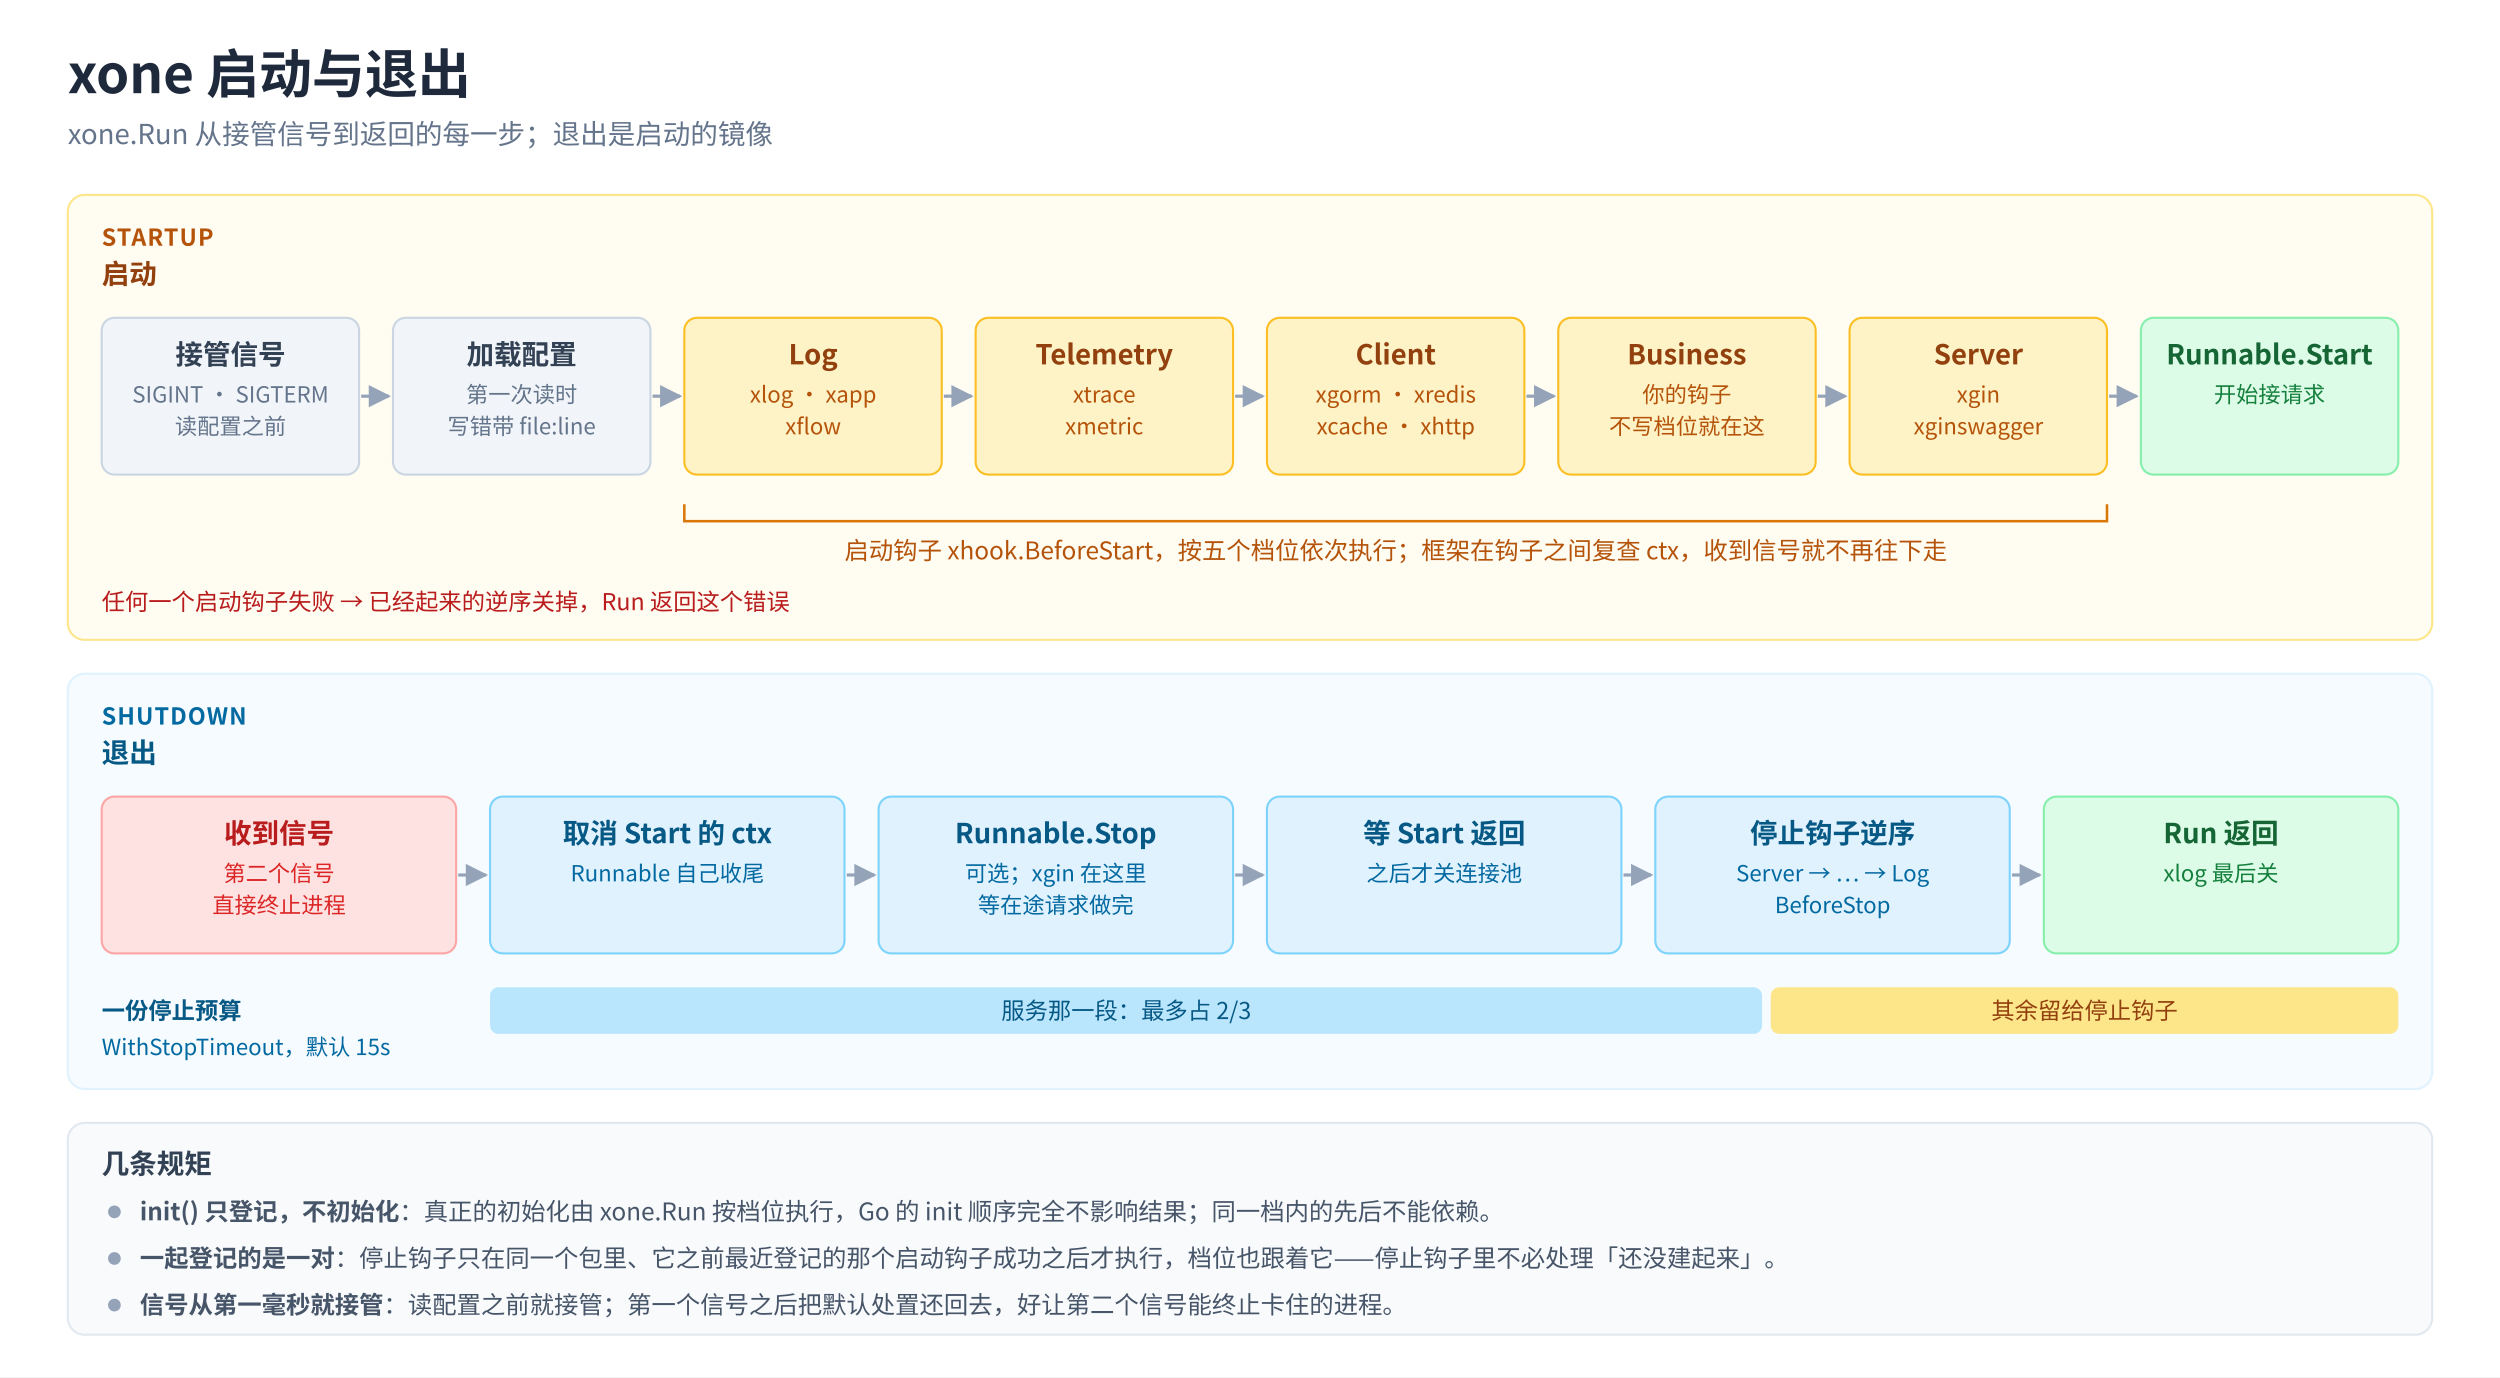
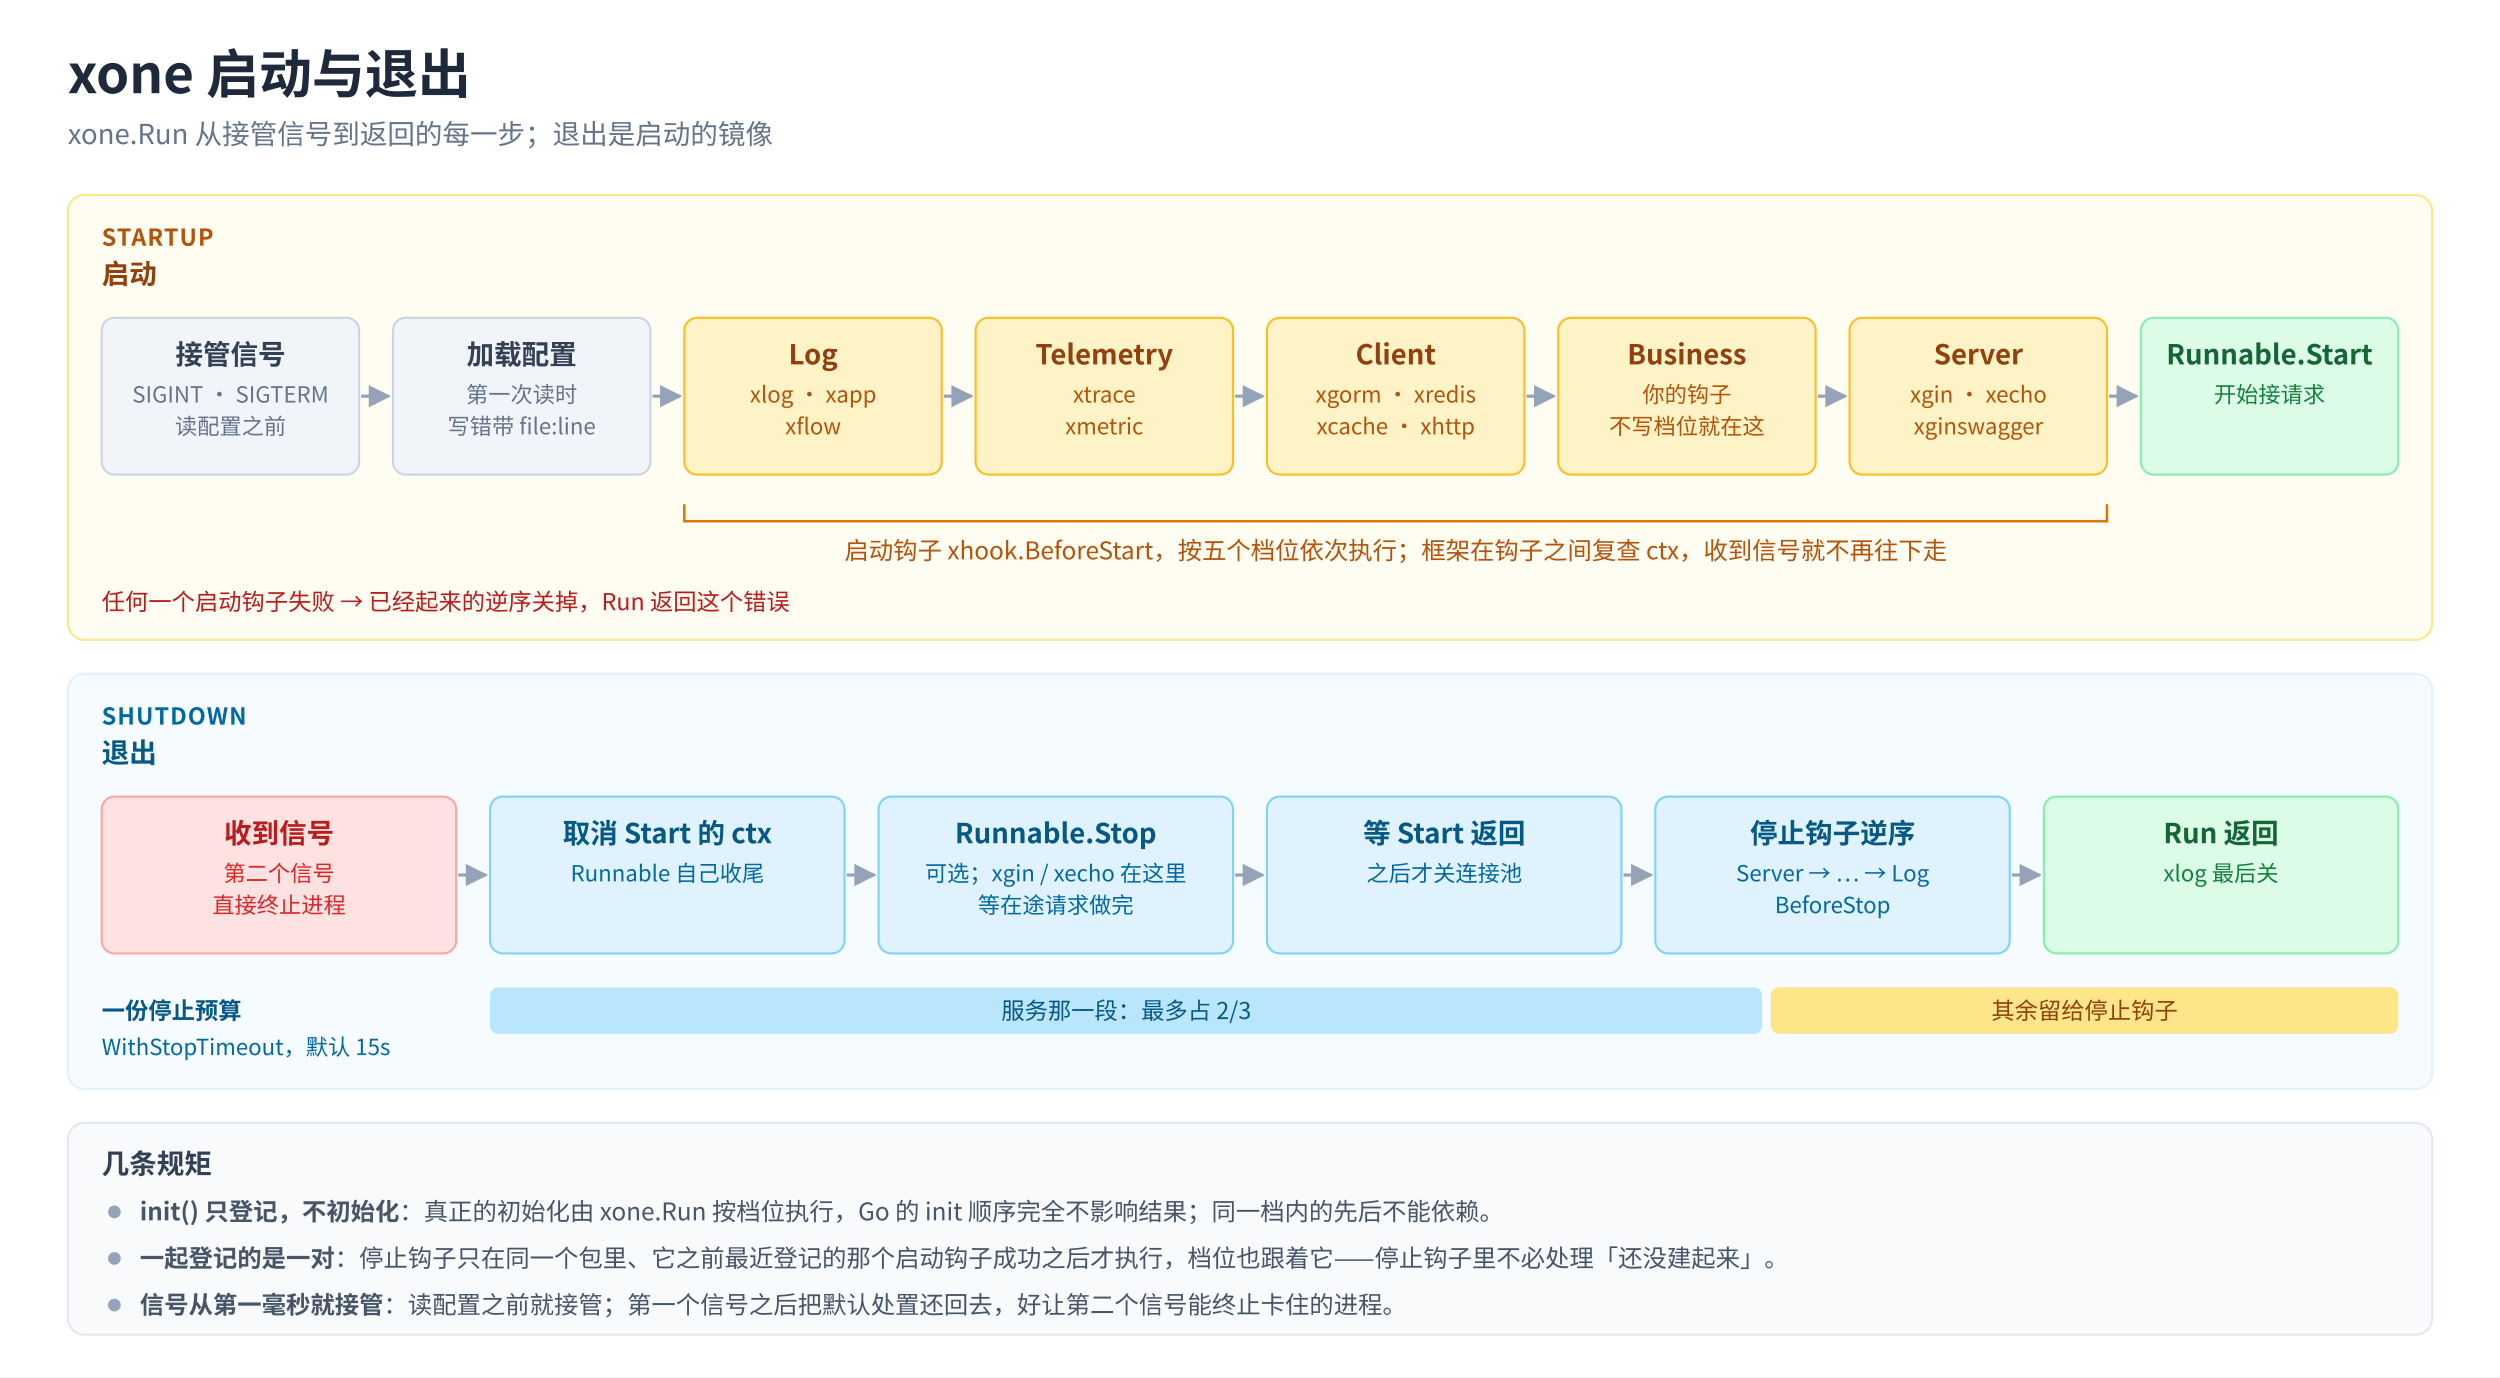
<svg xmlns="http://www.w3.org/2000/svg" viewBox="0 0 1180 650" width="1180" height="650" font-family="-apple-system, 'Segoe UI', 'PingFang SC', 'Hiragino Sans GB', 'Noto Sans CJK SC', 'Microsoft YaHei', sans-serif">
  <style>
    .bg{fill:#fff} .title{fill:#1e293b} .sub{fill:#64748b} .edge{stroke:#94a3b8;stroke-width:1.5} .arrowhead{fill:#94a3b8} .brace{stroke:#d97706;stroke-width:1.2}
    .up-band{fill:#fffcf2;stroke:#fde68a} .up-lb{fill:#b45309} .up-lt{fill:#92400e} .up-note{fill:#b45309} .up-warn{fill:#b91c1c}
    .down-band{fill:#f5fbff;stroke:#e0f2fe} .down-lb{fill:#0369a1} .down-lt{fill:#075985} .down-m{fill:#0369a1}
    .pre{fill:#f1f5f9;stroke:#cbd5e1} .pre-t{fill:#334155} .pre-m{fill:#64748b}
    .st{fill:#fef3c7;stroke:#fbbf24} .st-t{fill:#92400e} .st-m{fill:#b45309}
    .run{fill:#dcfce7;stroke:#86efac} .run-t{fill:#166534} .run-m{fill:#15803d}
    .sig{fill:#fee2e2;stroke:#fca5a5} .sig-t{fill:#b91c1c} .sig-m{fill:#dc2626}
    .dn{fill:#e0f2fe;stroke:#7dd3fc} .dn-t{fill:#075985} .dn-m{fill:#0369a1}
    .end{fill:#dcfce7;stroke:#86efac} .end-t{fill:#166534} .end-m{fill:#15803d}
    .bud1{fill:#bae6fd} .bud1-t{fill:#075985} .bud2{fill:#fde68a} .bud2-t{fill:#92400e}
    .note{fill:#f8fafc;stroke:#e2e8f0} .note-t{fill:#334155} .note-m{fill:#475569} .dot{fill:#94a3b8}
    @media (prefers-color-scheme: dark) {
      .bg{fill:#0d1117} .title{fill:#e6edf3} .sub{fill:#9198a1} .edge{stroke:#6e7681} .arrowhead{fill:#6e7681} .brace{stroke:#d29922}
      .up-band{fill:#1a1508;stroke:#6b4e0f} .up-lb{fill:#e3b341} .up-lt{fill:#fcd34d} .up-note{fill:#e3b341} .up-warn{fill:#ff7b72}
      .down-band{fill:#0e1826;stroke:#1f3b57} .down-lb{fill:#38bdf8} .down-lt{fill:#bae6fd} .down-m{fill:#7dd3fc}
      .pre{fill:#1e293b;stroke:#475569} .pre-t{fill:#e2e8f0} .pre-m{fill:#94a3b8}
      .st{fill:#2d220a;stroke:#9a6700} .st-t{fill:#fcd34d} .st-m{fill:#e3b341}
      .run{fill:#0f2e1b;stroke:#238636} .run-t{fill:#7ee2a8} .run-m{fill:#56d364}
      .sig{fill:#3b1219;stroke:#b62324} .sig-t{fill:#ffa198} .sig-m{fill:#ff7b72}
      .dn{fill:#0b2440;stroke:#0ea5e9} .dn-t{fill:#bae6fd} .dn-m{fill:#7dd3fc}
      .end{fill:#0f2e1b;stroke:#238636} .end-t{fill:#7ee2a8} .end-m{fill:#56d364}
      .bud1{fill:#0c4a6e} .bud1-t{fill:#bae6fd} .bud2{fill:#6b4e0f} .bud2-t{fill:#fcd34d}
      .note{fill:#151b23;stroke:#30363d} .note-t{fill:#e6edf3} .note-m{fill:#b1bac4} .dot{fill:#6e7681}
    }
  </style>
  <defs>
    <marker id="arrow" viewBox="0 0 10 10" refX="9" refY="5" markerWidth="7" markerHeight="7" orient="auto-start-reverse">
      <path d="M 0 0 L 10 5 L 0 10 z" class="arrowhead" />
    </marker>
  </defs>
  <rect width="1180" height="650" class="bg" />
  <text x="32" y="44" font-size="25" font-weight="700" class="title">xone 启动与退出</text>
  <text x="32" y="68" font-size="13" class="sub">xone.Run 从接管信号到返回的每一步；退出是启动的镜像</text>
  <rect x="32" y="92" width="1116" height="210" rx="8" class="up-band" />
  <text x="48" y="116" font-size="11" font-weight="700" letter-spacing=".5" class="up-lb">STARTUP</text>
  <text x="48" y="134" font-size="13" font-weight="600" class="up-lt">启动</text>
  <rect x="48.0" y="150" width="121.5" height="74" rx="6" class="pre" />
  <text x="108.8" y="172" font-size="13" font-weight="700" text-anchor="middle" class="pre-t">接管信号</text>
  <text x="108.8" y="190" font-size="10.5" text-anchor="middle" class="pre-m">SIGINT · SIGTERM</text>
  <text x="108.8" y="205" font-size="10.5" text-anchor="middle" class="pre-m">读配置之前</text>
  <rect x="185.5" y="150" width="121.5" height="74" rx="6" class="pre" />
  <text x="246.2" y="172" font-size="13" font-weight="700" text-anchor="middle" class="pre-t">加载配置</text>
  <text x="246.2" y="190" font-size="10.5" text-anchor="middle" class="pre-m">第一次读时</text>
  <text x="246.2" y="205" font-size="10.5" text-anchor="middle" class="pre-m">写错带 file:line</text>
  <line x1="170.5" y1="187.0" x2="183.5" y2="187.0" class="edge" marker-end="url(#arrow)" />
  <rect x="323.0" y="150" width="121.5" height="74" rx="6" class="st" />
  <text x="383.8" y="172" font-size="13" font-weight="700" text-anchor="middle" class="st-t">Log</text>
  <text x="383.8" y="190" font-size="10.5" text-anchor="middle" class="st-m">xlog · xapp</text>
  <text x="383.8" y="205" font-size="10.5" text-anchor="middle" class="st-m">xflow</text>
  <line x1="308.0" y1="187.0" x2="321.0" y2="187.0" class="edge" marker-end="url(#arrow)" />
  <rect x="460.5" y="150" width="121.5" height="74" rx="6" class="st" />
  <text x="521.2" y="172" font-size="13" font-weight="700" text-anchor="middle" class="st-t">Telemetry</text>
  <text x="521.2" y="190" font-size="10.5" text-anchor="middle" class="st-m">xtrace</text>
  <text x="521.2" y="205" font-size="10.5" text-anchor="middle" class="st-m">xmetric</text>
  <line x1="445.5" y1="187.0" x2="458.5" y2="187.0" class="edge" marker-end="url(#arrow)" />
  <rect x="598.0" y="150" width="121.5" height="74" rx="6" class="st" />
  <text x="658.8" y="172" font-size="13" font-weight="700" text-anchor="middle" class="st-t">Client</text>
  <text x="658.8" y="190" font-size="10.5" text-anchor="middle" class="st-m">xgorm · xredis</text>
  <text x="658.8" y="205" font-size="10.5" text-anchor="middle" class="st-m">xcache · xhttp</text>
  <line x1="583.0" y1="187.0" x2="596.0" y2="187.0" class="edge" marker-end="url(#arrow)" />
  <rect x="735.5" y="150" width="121.5" height="74" rx="6" class="st" />
  <text x="796.2" y="172" font-size="13" font-weight="700" text-anchor="middle" class="st-t">Business</text>
  <text x="796.2" y="190" font-size="10.5" text-anchor="middle" class="st-m">你的钩子</text>
  <text x="796.2" y="205" font-size="10.5" text-anchor="middle" class="st-m">不写档位就在这</text>
  <line x1="720.5" y1="187.0" x2="733.5" y2="187.0" class="edge" marker-end="url(#arrow)" />
  <rect x="873.0" y="150" width="121.5" height="74" rx="6" class="st" />
  <text x="933.8" y="172" font-size="13" font-weight="700" text-anchor="middle" class="st-t">Server</text>
-   <text x="933.8" y="190" font-size="10.5" text-anchor="middle" class="st-m">xgin</text>
+   <text x="933.8" y="190" font-size="10.5" text-anchor="middle" class="st-m">xgin · xecho</text>
  <text x="933.8" y="205" font-size="10.5" text-anchor="middle" class="st-m">xginswagger</text>
  <line x1="858.0" y1="187.0" x2="871.0" y2="187.0" class="edge" marker-end="url(#arrow)" />
  <rect x="1010.5" y="150" width="121.5" height="74" rx="6" class="run" />
  <text x="1071.2" y="172" font-size="13" font-weight="700" text-anchor="middle" class="run-t">Runnable.Start</text>
  <text x="1071.2" y="190" font-size="10.5" text-anchor="middle" class="run-m">开始接请求</text>
  <line x1="995.5" y1="187.0" x2="1008.5" y2="187.0" class="edge" marker-end="url(#arrow)" />
  <path d="M 323.0 238 v 8 H 994.5 v -8" class="brace" fill="none" />
  <text x="658.8" y="264" font-size="11.5" text-anchor="middle" class="up-note">启动钩子 xhook.BeforeStart，按五个档位依次执行；框架在钩子之间复查 ctx，收到信号就不再往下走</text>
  <text x="48" y="288" font-size="11" class="up-warn">任何一个启动钩子失败 → 已经起来的逆序关掉，Run 返回这个错误</text>
  <rect x="32" y="318" width="1116" height="196" rx="8" class="down-band" />
  <text x="48" y="342" font-size="11" font-weight="700" letter-spacing=".5" class="down-lb">SHUTDOWN</text>
  <text x="48" y="360" font-size="13" font-weight="600" class="down-lt">退出</text>
  <rect x="48.0" y="376" width="167.3" height="74" rx="6" class="sig" />
  <text x="131.7" y="398" font-size="13" font-weight="700" text-anchor="middle" class="sig-t">收到信号</text>
  <text x="131.7" y="416" font-size="10.5" text-anchor="middle" class="sig-m">第二个信号</text>
  <text x="131.7" y="431" font-size="10.5" text-anchor="middle" class="sig-m">直接终止进程</text>
  <rect x="231.3" y="376" width="167.3" height="74" rx="6" class="dn" />
  <text x="315.0" y="398" font-size="13" font-weight="700" text-anchor="middle" class="dn-t">取消 Start 的 ctx</text>
  <text x="315.0" y="416" font-size="10.5" text-anchor="middle" class="dn-m">Runnable 自己收尾</text>
  <line x1="216.3" y1="413.0" x2="229.3" y2="413.0" class="edge" marker-end="url(#arrow)" />
  <rect x="414.7" y="376" width="167.3" height="74" rx="6" class="dn" />
  <text x="498.3" y="398" font-size="13" font-weight="700" text-anchor="middle" class="dn-t">Runnable.Stop</text>
-   <text x="498.3" y="416" font-size="10.5" text-anchor="middle" class="dn-m">可选；xgin 在这里</text>
+   <text x="498.3" y="416" font-size="10.5" text-anchor="middle" class="dn-m">可选；xgin / xecho 在这里</text>
  <text x="498.3" y="431" font-size="10.5" text-anchor="middle" class="dn-m">等在途请求做完</text>
  <line x1="399.7" y1="413.0" x2="412.7" y2="413.0" class="edge" marker-end="url(#arrow)" />
  <rect x="598.0" y="376" width="167.3" height="74" rx="6" class="dn" />
  <text x="681.7" y="398" font-size="13" font-weight="700" text-anchor="middle" class="dn-t">等 Start 返回</text>
  <text x="681.7" y="416" font-size="10.5" text-anchor="middle" class="dn-m">之后才关连接池</text>
  <line x1="583.0" y1="413.0" x2="596.0" y2="413.0" class="edge" marker-end="url(#arrow)" />
  <rect x="781.3" y="376" width="167.3" height="74" rx="6" class="dn" />
  <text x="865.0" y="398" font-size="13" font-weight="700" text-anchor="middle" class="dn-t">停止钩子逆序</text>
  <text x="865.0" y="416" font-size="10.5" text-anchor="middle" class="dn-m">Server → … → Log</text>
  <text x="865.0" y="431" font-size="10.5" text-anchor="middle" class="dn-m">BeforeStop</text>
  <line x1="766.3" y1="413.0" x2="779.3" y2="413.0" class="edge" marker-end="url(#arrow)" />
  <rect x="964.7" y="376" width="167.3" height="74" rx="6" class="end" />
  <text x="1048.3" y="398" font-size="13" font-weight="700" text-anchor="middle" class="end-t">Run 返回</text>
  <text x="1048.3" y="416" font-size="10.5" text-anchor="middle" class="end-m">xlog 最后关</text>
  <line x1="949.7" y1="413.0" x2="962.7" y2="413.0" class="edge" marker-end="url(#arrow)" />
  <rect x="231.3" y="466" width="600.4" height="22" rx="4" class="bud1" />
  <rect x="835.8" y="466" width="296.2" height="22" rx="4" class="bud2" />
  <text x="531.6" y="481" font-size="11" text-anchor="middle" class="bud1-t">服务那一段：最多占 2/3</text>
  <text x="983.9" y="481" font-size="11" text-anchor="middle" class="bud2-t">其余留给停止钩子</text>
  <text x="48" y="481" font-size="11" font-weight="700" class="down-lt">一份停止预算</text>
  <text x="48" y="498" font-size="10.5" class="down-m">WithStopTimeout，默认 15s</text>
  <rect x="32" y="530" width="1116" height="100" rx="8" class="note" />
  <text x="48" y="554" font-size="13" font-weight="700" class="note-t">几条规矩</text>
  <circle cx="54" cy="572" r="3" class="dot" />
  <text x="66" y="576" font-size="11.5" class="note-m">
    <tspan font-weight="700">init() 只登记，不初始化</tspan>：真正的初始化由 xone.Run 按档位执行，Go 的 init 顺序完全不影响结果；同一档内的先后不能依赖。</text>
  <circle cx="54" cy="594" r="3" class="dot" />
  <text x="66" y="598" font-size="11.5" class="note-m">
    <tspan font-weight="700">一起登记的是一对</tspan>：停止钩子只在同一个包里、它之前最近登记的那个启动钩子成功之后才执行，档位也跟着它——停止钩子里不必处理「还没建起来」。</text>
  <circle cx="54" cy="616" r="3" class="dot" />
  <text x="66" y="620" font-size="11.5" class="note-m">
    <tspan font-weight="700">信号从第一毫秒就接管</tspan>：读配置之前就接管；第一个信号之后把默认处置还回去，好让第二个信号能终止卡住的进程。</text>
</svg>
